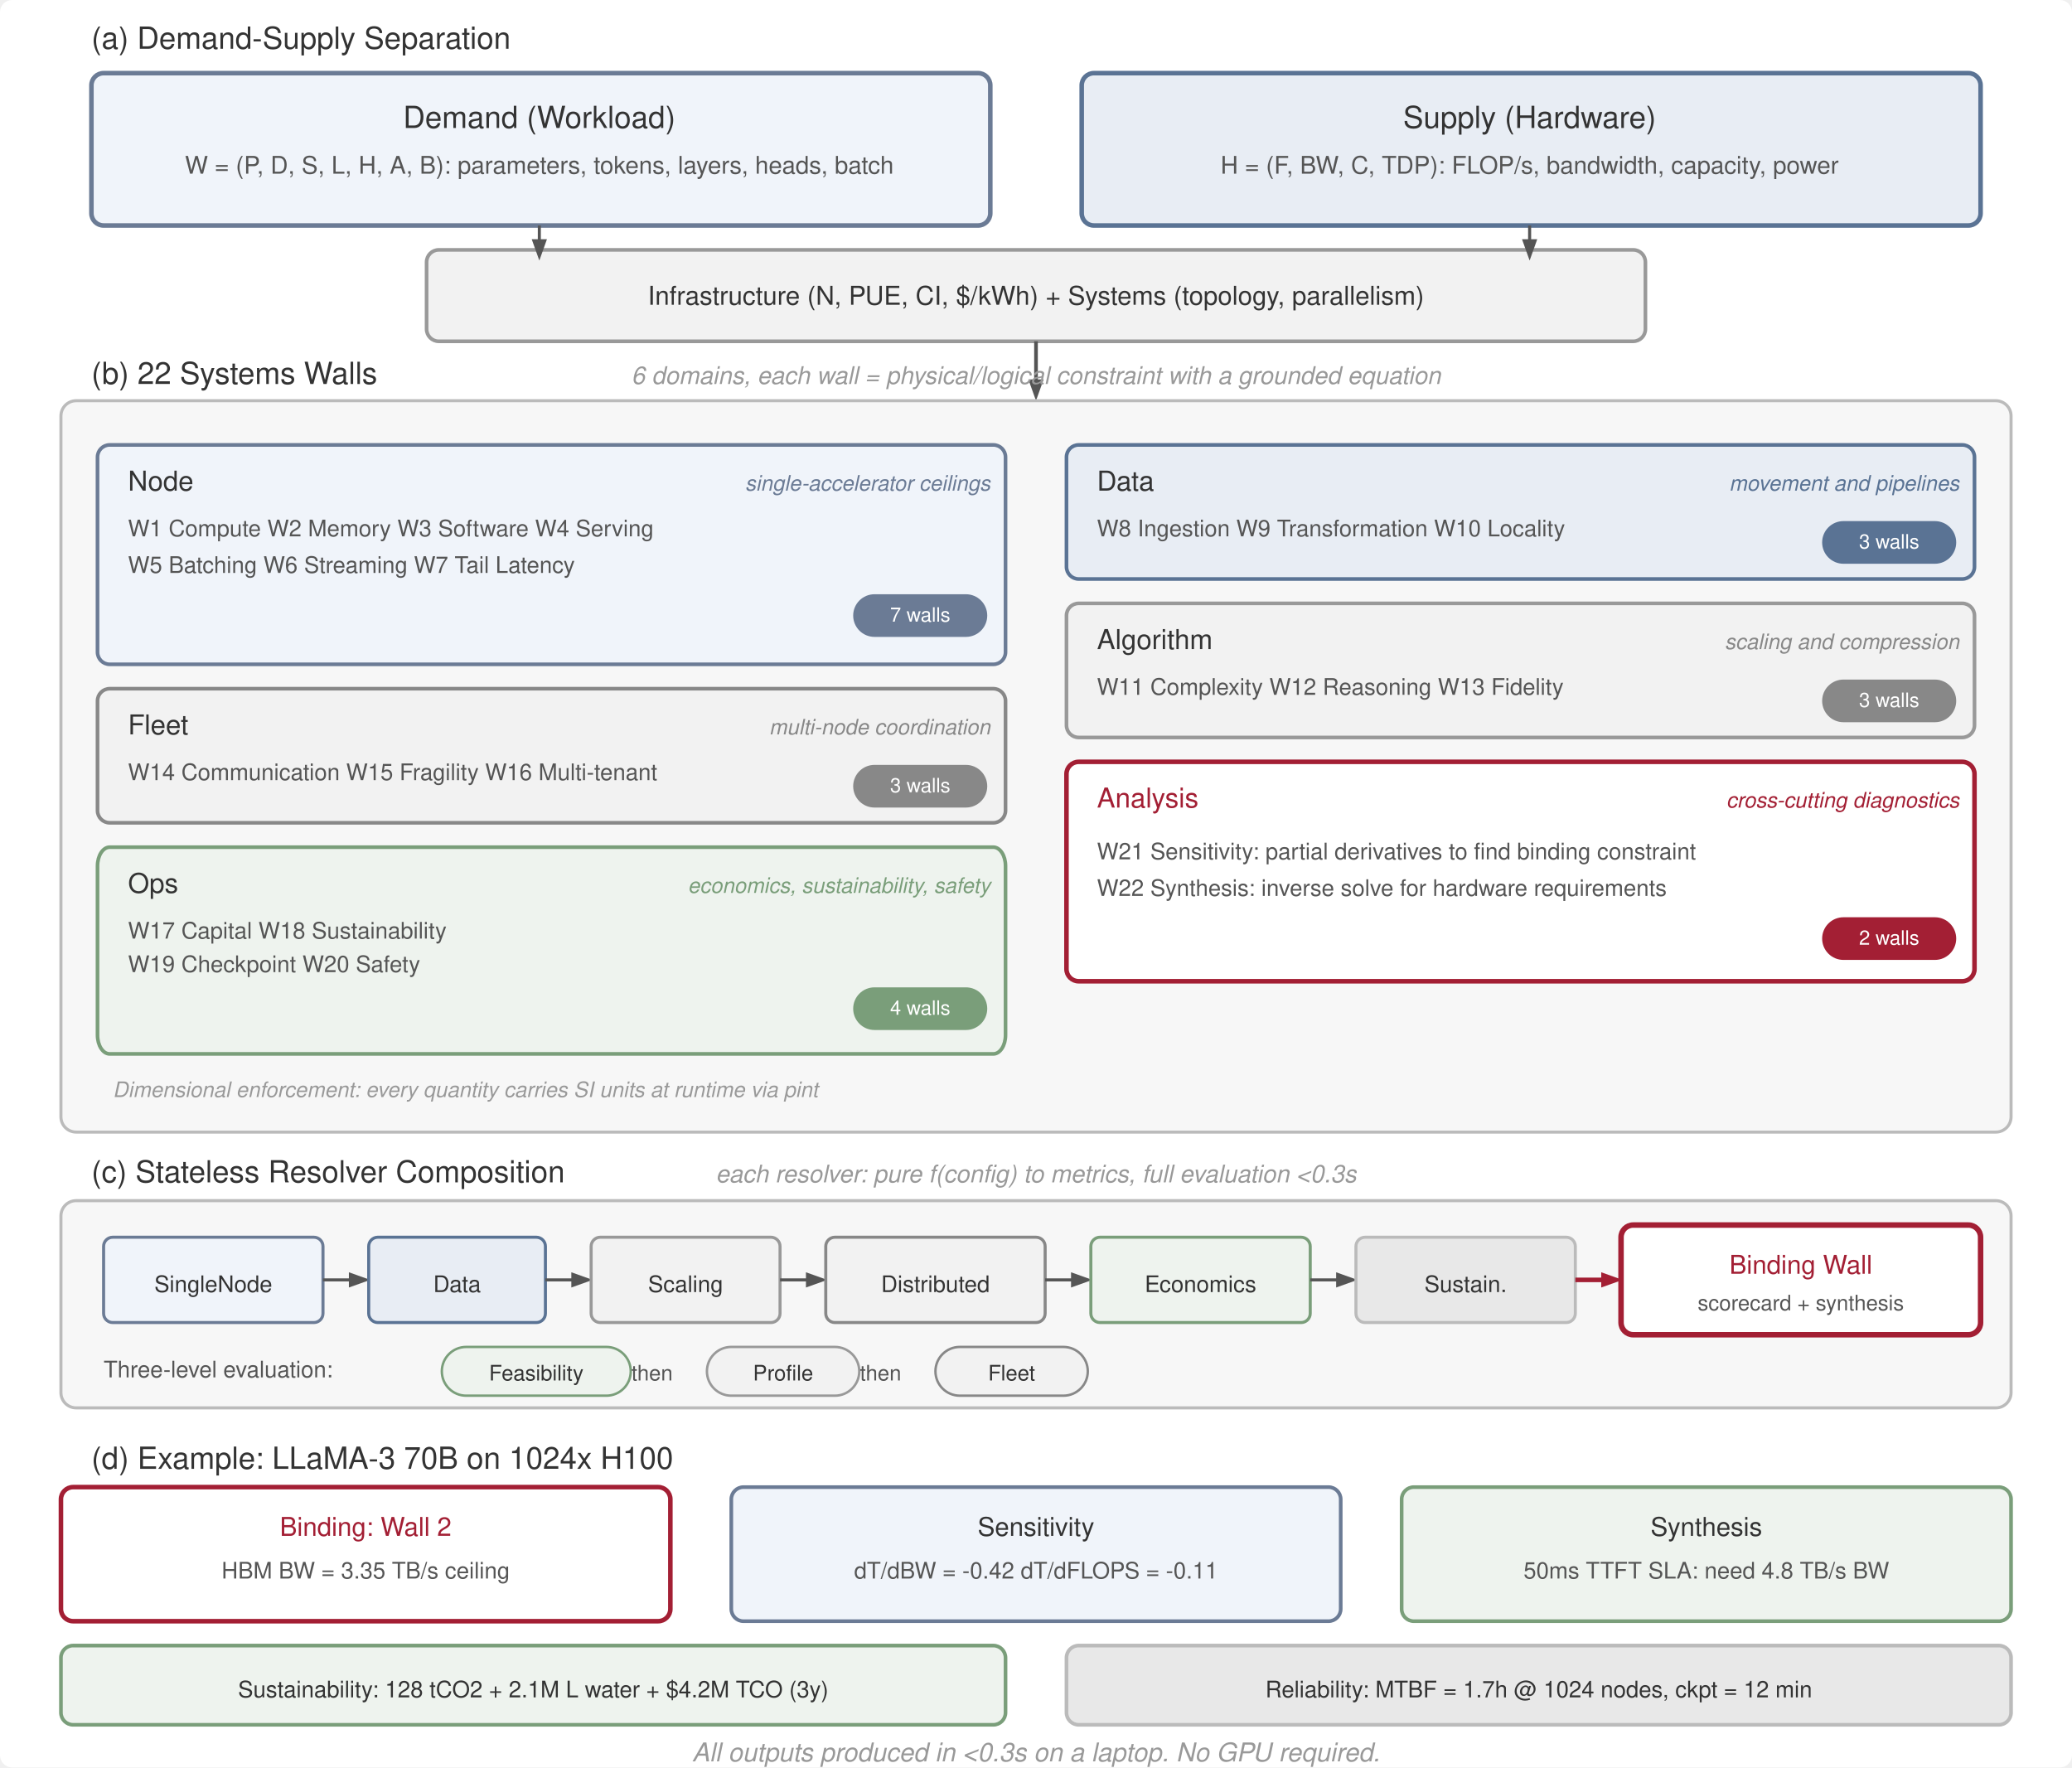
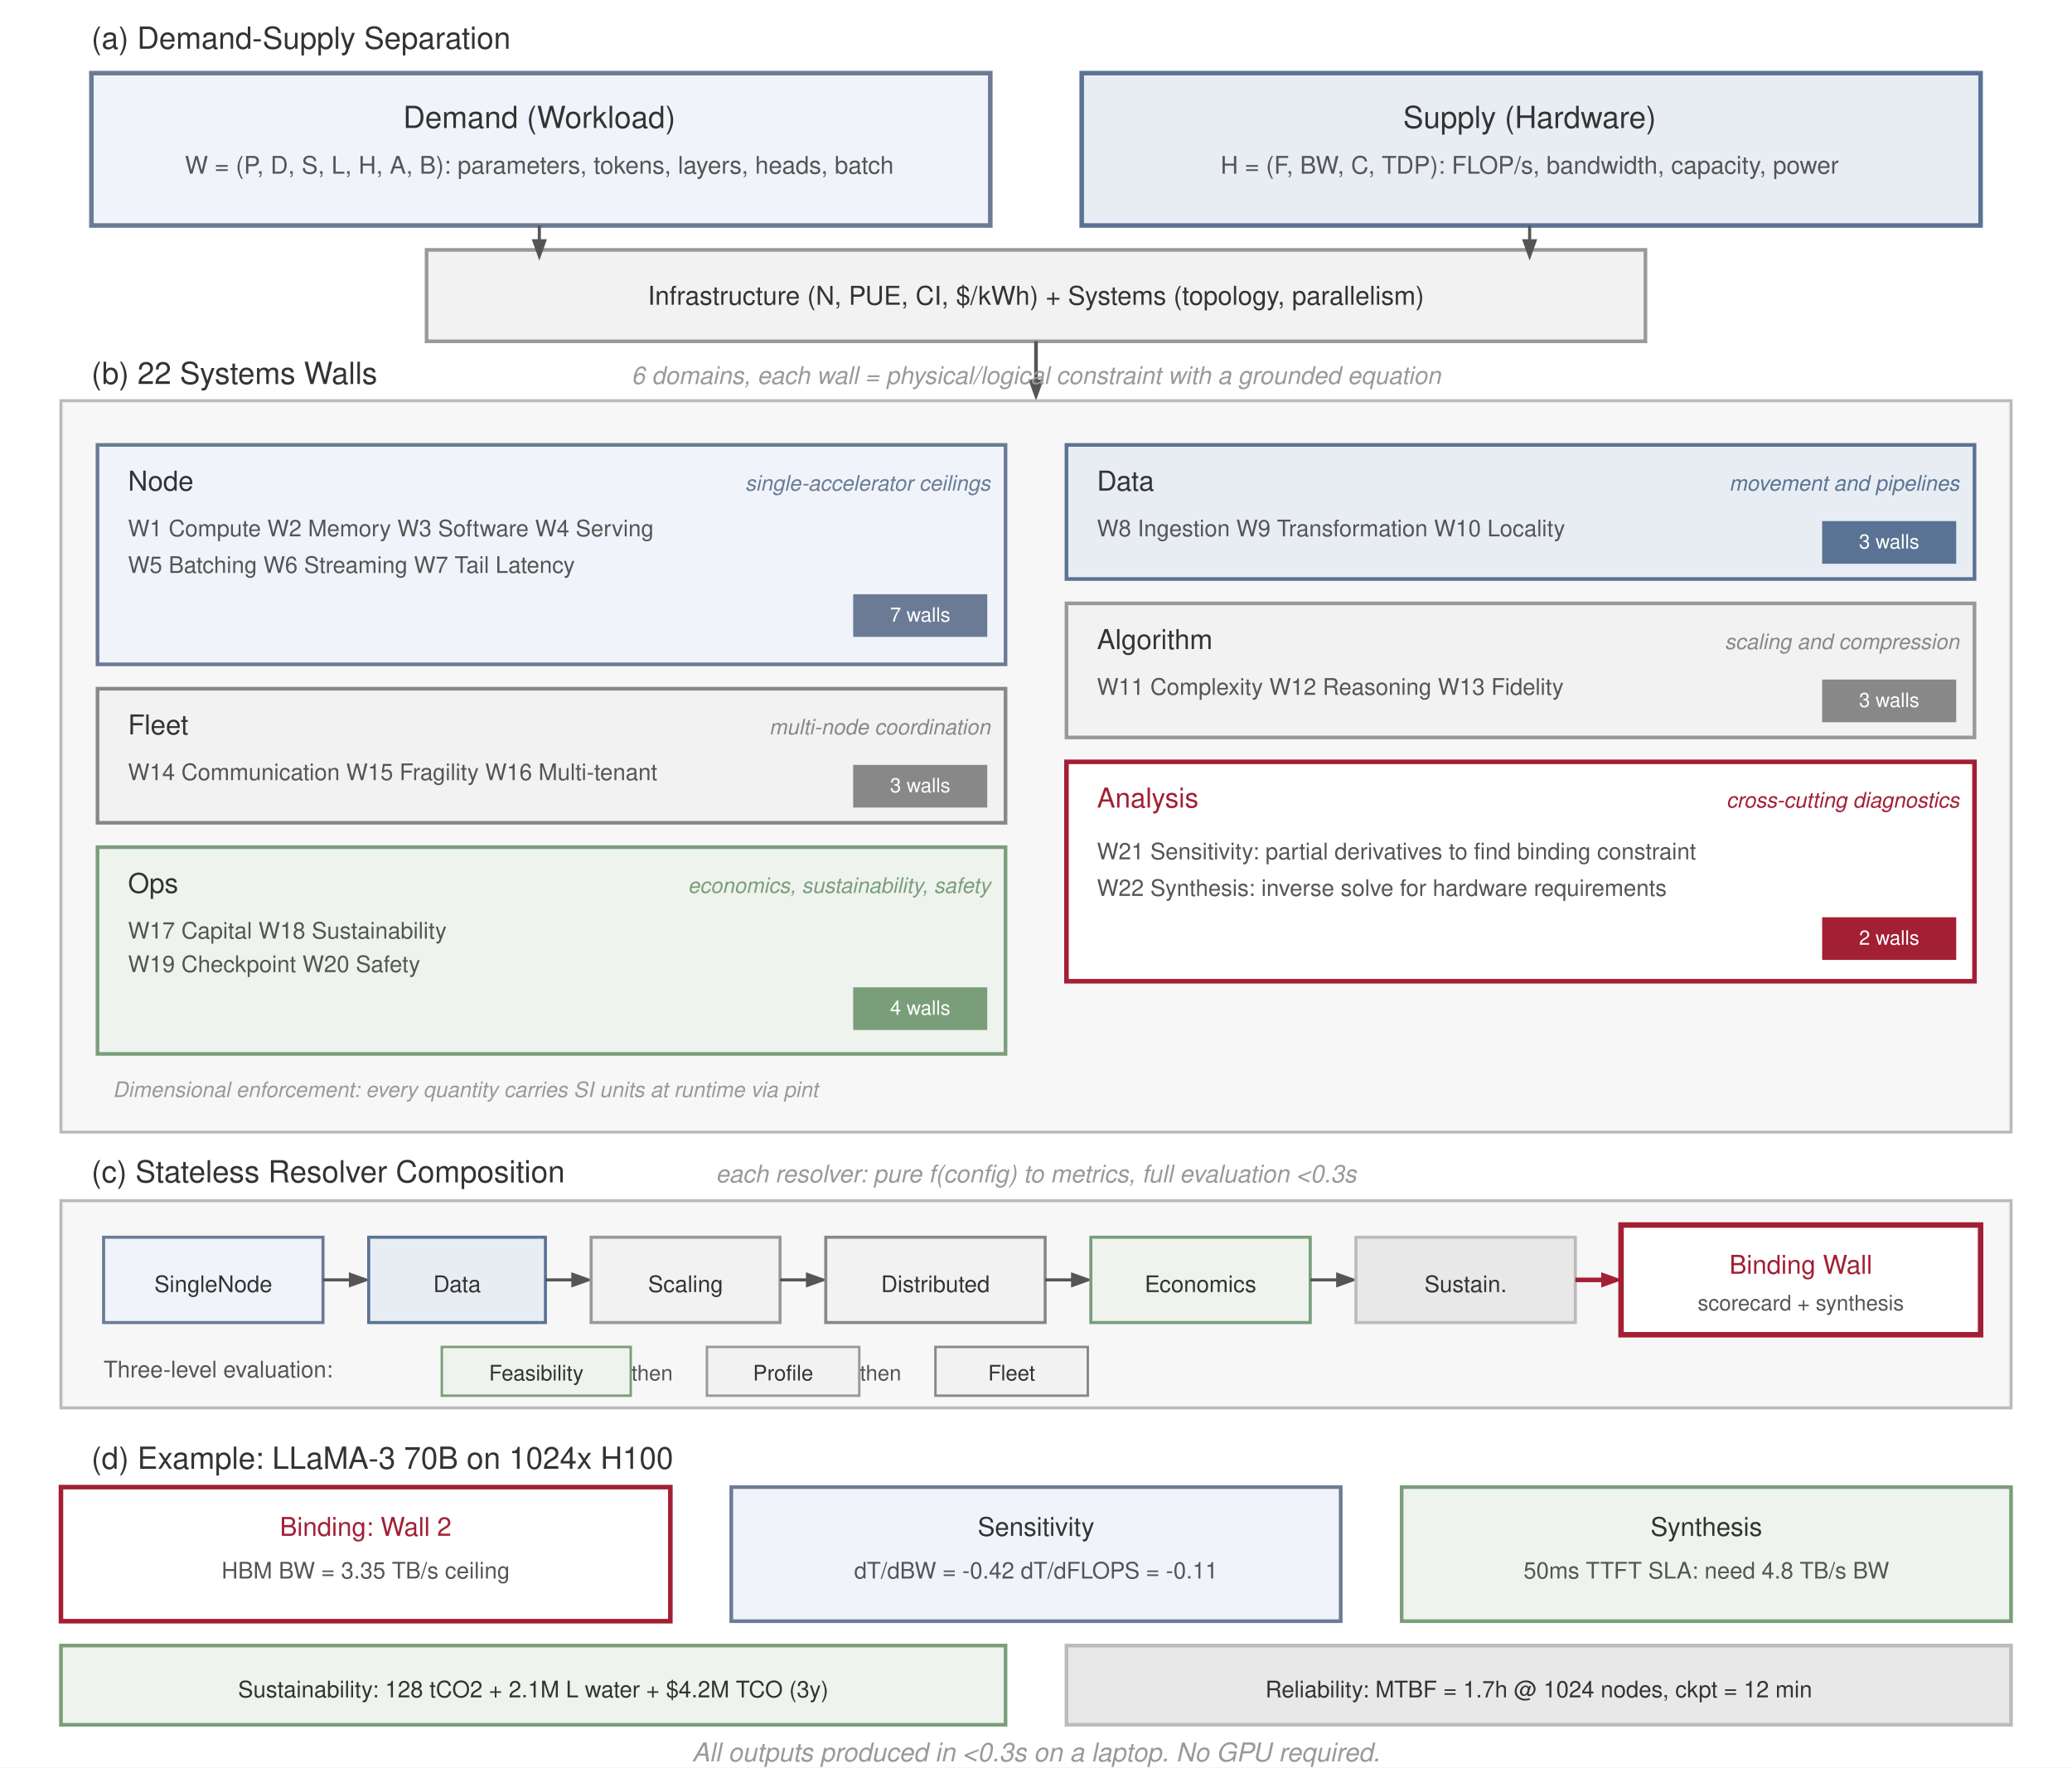
<svg xmlns="http://www.w3.org/2000/svg" version="1.1" x="0" y="0" width="680" height="580" viewBox="0, 0, 680, 580" font-family="Helvetica Neue, Helvetica, Arial, sans-serif">
  <g id="Layer_1">
-     <path d="M4,0 L676,0 C678.209,0 680,1.791 680,4 L680,576 C680,578.209 678.209,580 676,580 L4,580 C1.791,580 0,578.209 0,576 L0,4 C0,1.791 1.791,0 4,0 z" fill="#FFFFFF" />
+     <path d="M0.0,0.0 L680.0,0.0 L680.0,580.0 L0.0,580.0 z" fill="#FFFFFF" />
    <text x="30" y="16" font-size="10" fill="#333333">(a) Demand-Supply Separation</text>
    <g>
-       <path d="M34,24 L321,24 C323.209,24 325,25.791 325,28 L325,70 C325,72.209 323.209,74 321,74 L34,74 C31.791,74 30,72.209 30,70 L30,28 C30,25.791 31.791,24 34,24 z" fill="#F0F4FA" />
-       <path d="M34,24 L321,24 C323.209,24 325,25.791 325,28 L325,70 C325,72.209 323.209,74 321,74 L34,74 C31.791,74 30,72.209 30,70 L30,28 C30,25.791 31.791,24 34,24 z" fill-opacity="0" stroke="#6B7B95" stroke-width="1.5" />
+       <path d="M30.0,24.0 L325.0,24.0 L325.0,74.0 L30.0,74.0 z" fill="#F0F4FA" />
+       <path d="M30.0,24.0 L325.0,24.0 L325.0,74.0 L30.0,74.0 z" fill-opacity="0" stroke="#6B7B95" stroke-width="1.5" />
    </g>
    <text x="177" y="42" text-anchor="middle" font-size="10" fill="#333333">Demand (Workload)</text>
    <text x="177" y="57" text-anchor="middle" font-size="8" fill="#555555">W = (P, D, S, L, H, A, B): parameters, tokens, layers, heads, batch</text>
    <g>
-       <path d="M359,24 L646,24 C648.209,24 650,25.791 650,28 L650,70 C650,72.209 648.209,74 646,74 L359,74 C356.791,74 355,72.209 355,70 L355,28 C355,25.791 356.791,24 359,24 z" fill="#E8EDF4" />
-       <path d="M359,24 L646,24 C648.209,24 650,25.791 650,28 L650,70 C650,72.209 648.209,74 646,74 L359,74 C356.791,74 355,72.209 355,70 L355,28 C355,25.791 356.791,24 359,24 z" fill-opacity="0" stroke="#5A7394" stroke-width="1.5" />
+       <path d="M355.0,24.0 L650.0,24.0 L650.0,74.0 L355.0,74.0 z" fill="#E8EDF4" />
+       <path d="M355.0,24.0 L650.0,24.0 L650.0,74.0 L355.0,74.0 z" fill-opacity="0" stroke="#5A7394" stroke-width="1.5" />
    </g>
    <text x="502" y="42" text-anchor="middle" font-size="10" fill="#333333">Supply (Hardware)</text>
    <text x="502" y="57" text-anchor="middle" font-size="8" fill="#555555">H = (F, BW, C, TDP): FLOP/s, bandwidth, capacity, power</text>
    <g>
-       <path d="M144,82 L536,82 C538.209,82 540,83.791 540,86 L540,108 C540,110.209 538.209,112 536,112 L144,112 C141.791,112 140,110.209 140,108 L140,86 C140,83.791 141.791,82 144,82 z" fill="#F2F2F2" />
-       <path d="M144,82 L536,82 C538.209,82 540,83.791 540,86 L540,108 C540,110.209 538.209,112 536,112 L144,112 C141.791,112 140,110.209 140,108 L140,86 C140,83.791 141.791,82 144,82 z" fill-opacity="0" stroke="#999999" stroke-width="1.2" />
+       <path d="M140.0,82.0 L540.0,82.0 L540.0,112.0 L140.0,112.0 z" fill="#F2F2F2" />
+       <path d="M140.0,82.0 L540.0,82.0 L540.0,112.0 L140.0,112.0 z" fill-opacity="0" stroke="#999999" stroke-width="1.2" />
    </g>
    <text x="340" y="100" text-anchor="middle" font-size="8.5" fill="#333333"> Infrastructure (N, PUE, CI, $/kWh) + Systems (topology, parallelism)</text>
    <g>
      <path d="M177,74 L177,82" fill-opacity="0" stroke="#555555" stroke-width="1" />
      <path d="M179.5,78.5 L177,85.5 L174.5,78.5 z" fill="#555555" />
    </g>
    <g>
      <path d="M502,74 L502,82" fill-opacity="0" stroke="#555555" stroke-width="1" />
      <path d="M504.5,78.5 L502,85.5 L499.5,78.5 z" fill="#555555" />
    </g>
    <g>
      <path d="M340,112 L340,128" fill-opacity="0" stroke="#555555" stroke-width="1.2" />
      <path d="M342.5,124.5 L340,131.5 L337.5,124.5 z" fill="#555555" />
    </g>
    <text x="30" y="126" font-size="10" fill="#333333">(b) 22 Systems Walls</text>
    <text x="340" y="126" text-anchor="middle" font-style="italic" font-size="8" fill="#999999">6 domains, each wall = physical/logical constraint with a grounded equation</text>
    <g>
-       <path d="M25,131.5 L655,131.5 C657.761,131.5 660,133.739 660,136.5 L660,366.5 C660,369.261 657.761,371.5 655,371.5 L25,371.5 C22.239,371.5 20,369.261 20,366.5 L20,136.5 C20,133.739 22.239,131.5 25,131.5 z" fill="#F7F7F7" />
-       <path d="M25,131.5 L655,131.5 C657.761,131.5 660,133.739 660,136.5 L660,366.5 C660,369.261 657.761,371.5 655,371.5 L25,371.5 C22.239,371.5 20,369.261 20,366.5 L20,136.5 C20,133.739 22.239,131.5 25,131.5 z" fill-opacity="0" stroke="#BBBBBB" stroke-width="1" />
-     </g>
-     <g>
-       <path d="M36,146 L326,146 C328.209,146 330,147.791 330,150 L330,214 C330,216.209 328.209,218 326,218 L36,218 C33.791,218 32,216.209 32,214 L32,150 C32,147.791 33.791,146 36,146 z" fill="#F0F4FA" />
-       <path d="M36,146 L326,146 C328.209,146 330,147.791 330,150 L330,214 C330,216.209 328.209,218 326,218 L36,218 C33.791,218 32,216.209 32,214 L32,150 C32,147.791 33.791,146 36,146 z" fill-opacity="0" stroke="#6B7B95" stroke-width="1.2" />
+       <path d="M20.0,131.5 L660.0,131.5 L660.0,371.5 L20.0,371.5 z" fill="#F7F7F7" />
+       <path d="M20.0,131.5 L660.0,131.5 L660.0,371.5 L20.0,371.5 z" fill-opacity="0" stroke="#BBBBBB" stroke-width="1" />
+     </g>
+     <g>
+       <path d="M32.0,146.0 L330.0,146.0 L330.0,218.0 L32.0,218.0 z" fill="#F0F4FA" />
+       <path d="M32.0,146.0 L330.0,146.0 L330.0,218.0 L32.0,218.0 z" fill-opacity="0" stroke="#6B7B95" stroke-width="1.2" />
    </g>
    <text x="42" y="161" font-size="9" fill="#333333">Node</text>
    <text x="325" y="161" text-anchor="end" font-style="italic" font-size="7" fill="#6B7B95">single-accelerator ceilings</text>
    <text x="42" y="176" font-size="7.5" fill="#555555">W1 Compute W2 Memory W3 Software W4 Serving</text>
    <text x="42" y="188" font-size="7.5" fill="#555555">W5 Batching W6 Streaming W7 Tail Latency</text>
-     <path d="M287,195 L317,195 C320.866,195 324,198.134 324,202 L324,202 C324,205.866 320.866,209 317,209 L287,209 C283.134,209 280,205.866 280,202 L280,202 C280,198.134 283.134,195 287,195 z" fill="#6B7B95" />
+     <path d="M280.0,195.0 L324.0,195.0 L324.0,209.0 L280.0,209.0 z" fill="#6B7B95" />
    <text x="302" y="204" text-anchor="middle" font-size="6.5" fill="#FFFFFF">7 walls</text>
    <g>
-       <path d="M354,146 L644,146 C646.209,146 648,147.791 648,150 L648,186 C648,188.209 646.209,190 644,190 L354,190 C351.791,190 350,188.209 350,186 L350,150 C350,147.791 351.791,146 354,146 z" fill="#E8EDF4" />
-       <path d="M354,146 L644,146 C646.209,146 648,147.791 648,150 L648,186 C648,188.209 646.209,190 644,190 L354,190 C351.791,190 350,188.209 350,186 L350,150 C350,147.791 351.791,146 354,146 z" fill-opacity="0" stroke="#5A7394" stroke-width="1.2" />
+       <path d="M350.0,146.0 L648.0,146.0 L648.0,190.0 L350.0,190.0 z" fill="#E8EDF4" />
+       <path d="M350.0,146.0 L648.0,146.0 L648.0,190.0 L350.0,190.0 z" fill-opacity="0" stroke="#5A7394" stroke-width="1.2" />
    </g>
    <text x="360" y="161" font-size="9" fill="#333333">Data</text>
    <text x="643" y="161" text-anchor="end" font-style="italic" font-size="7" fill="#5A7394">movement and pipelines</text>
    <text x="360" y="176" font-size="7.5" fill="#555555">W8 Ingestion W9 Transformation W10 Locality</text>
-     <path d="M605,171 L635,171 C638.866,171 642,174.134 642,178 L642,178 C642,181.866 638.866,185 635,185 L605,185 C601.134,185 598,181.866 598,178 L598,178 C598,174.134 601.134,171 605,171 z" fill="#5A7394" />
+     <path d="M598.0,171.0 L642.0,171.0 L642.0,185.0 L598.0,185.0 z" fill="#5A7394" />
    <text x="620" y="180" text-anchor="middle" font-size="6.5" fill="#FFFFFF">3 walls</text>
    <g>
-       <path d="M354,198 L644,198 C646.209,198 648,199.791 648,202 L648,238 C648,240.209 646.209,242 644,242 L354,242 C351.791,242 350,240.209 350,238 L350,202 C350,199.791 351.791,198 354,198 z" fill="#F2F2F2" />
-       <path d="M354,198 L644,198 C646.209,198 648,199.791 648,202 L648,238 C648,240.209 646.209,242 644,242 L354,242 C351.791,242 350,240.209 350,238 L350,202 C350,199.791 351.791,198 354,198 z" fill-opacity="0" stroke="#999999" stroke-width="1.2" />
+       <path d="M350.0,198.0 L648.0,198.0 L648.0,242.0 L350.0,242.0 z" fill="#F2F2F2" />
+       <path d="M350.0,198.0 L648.0,198.0 L648.0,242.0 L350.0,242.0 z" fill-opacity="0" stroke="#999999" stroke-width="1.2" />
    </g>
    <text x="360" y="213" font-size="9" fill="#333333">Algorithm</text>
    <text x="643" y="213" text-anchor="end" font-style="italic" font-size="7" fill="#888888">scaling and compression</text>
    <text x="360" y="228" font-size="7.5" fill="#555555">W11 Complexity W12 Reasoning W13 Fidelity</text>
-     <path d="M605,223 L635,223 C638.866,223 642,226.134 642,230 L642,230 C642,233.866 638.866,237 635,237 L605,237 C601.134,237 598,233.866 598,230 L598,230 C598,226.134 601.134,223 605,223 z" fill="#888888" />
+     <path d="M598.0,223.0 L642.0,223.0 L642.0,237.0 L598.0,237.0 z" fill="#888888" />
    <text x="620" y="232" text-anchor="middle" font-size="6.5" fill="#FFFFFF">3 walls</text>
    <g>
-       <path d="M36,226 L326,226 C328.209,226 330,227.791 330,230 L330,266 C330,268.209 328.209,270 326,270 L36,270 C33.791,270 32,268.209 32,266 L32,230 C32,227.791 33.791,226 36,226 z" fill="#F2F2F2" />
-       <path d="M36,226 L326,226 C328.209,226 330,227.791 330,230 L330,266 C330,268.209 328.209,270 326,270 L36,270 C33.791,270 32,268.209 32,266 L32,230 C32,227.791 33.791,226 36,226 z" fill-opacity="0" stroke="#888888" stroke-width="1.2" />
+       <path d="M32.0,226.0 L330.0,226.0 L330.0,270.0 L32.0,270.0 z" fill="#F2F2F2" />
+       <path d="M32.0,226.0 L330.0,226.0 L330.0,270.0 L32.0,270.0 z" fill-opacity="0" stroke="#888888" stroke-width="1.2" />
    </g>
    <text x="42" y="241" font-size="9" fill="#333333">Fleet</text>
    <text x="325" y="241" text-anchor="end" font-style="italic" font-size="7" fill="#888888">multi-node coordination</text>
    <text x="42" y="256" font-size="7.5" fill="#555555">W14 Communication W15 Fragility W16 Multi-tenant</text>
-     <path d="M287,251 L317,251 C320.866,251 324,254.134 324,258 L324,258 C324,261.866 320.866,265 317,265 L287,265 C283.134,265 280,261.866 280,258 L280,258 C280,254.134 283.134,251 287,251 z" fill="#888888" />
+     <path d="M280.0,251.0 L324.0,251.0 L324.0,265.0 L280.0,265.0 z" fill="#888888" />
    <text x="302" y="260" text-anchor="middle" font-size="6.5" fill="#FFFFFF">3 walls</text>
    <g>
-       <path d="M36,278 L326,278 C328.209,278 330,280.761 330,284.168 L330,339.678 C330,343.084 328.209,345.846 326,345.846 L36,345.846 C33.791,345.846 32,343.084 32,339.678 L32,284.168 C32,280.761 33.791,278 36,278 z" fill="#EEF3EE" />
-       <path d="M36,278 L326,278 C328.209,278 330,280.761 330,284.168 L330,339.678 C330,343.084 328.209,345.846 326,345.846 L36,345.846 C33.791,345.846 32,343.084 32,339.678 L32,284.168 C32,280.761 33.791,278 36,278 z" fill-opacity="0" stroke="#7A9E7A" stroke-width="1.2" />
+       <path d="M32.0,278.0 L330.0,278.0 L330.0,345.846 L32.0,345.846 z" fill="#EEF3EE" />
+       <path d="M32.0,278.0 L330.0,278.0 L330.0,345.846 L32.0,345.846 z" fill-opacity="0" stroke="#7A9E7A" stroke-width="1.2" />
    </g>
    <text x="42" y="293" font-size="9" fill="#333333">Ops</text>
    <text x="325" y="293" text-anchor="end" font-style="italic" font-size="7" fill="#7A9E7A">economics, sustainability, safety</text>
    <text x="42" y="308" font-size="7.5" fill="#555555">W17 Capital W18 Sustainability</text>
    <text x="42" y="319" font-size="7.5" fill="#555555">W19 Checkpoint W20 Safety</text>
-     <path d="M287,324 L317,324 C320.866,324 324,327.134 324,331 L324,331 C324,334.866 320.866,338 317,338 L287,338 C283.134,338 280,334.866 280,331 L280,331 C280,327.134 283.134,324 287,324 z" fill="#7A9E7A" />
+     <path d="M280.0,324.0 L324.0,324.0 L324.0,338.0 L280.0,338.0 z" fill="#7A9E7A" />
    <text x="302" y="333" text-anchor="middle" font-size="6.5" fill="#FFFFFF">4 walls</text>
    <g>
-       <path d="M354,250 L644,250 C646.209,250 648,251.791 648,254 L648,318 C648,320.209 646.209,322 644,322 L354,322 C351.791,322 350,320.209 350,318 L350,254 C350,251.791 351.791,250 354,250 z" fill="#FFFFFF" />
-       <path d="M354,250 L644,250 C646.209,250 648,251.791 648,254 L648,318 C648,320.209 646.209,322 644,322 L354,322 C351.791,322 350,320.209 350,318 L350,254 C350,251.791 351.791,250 354,250 z" fill-opacity="0" stroke="#A31F34" stroke-width="1.5" />
+       <path d="M350.0,250.0 L648.0,250.0 L648.0,322.0 L350.0,322.0 z" fill="#FFFFFF" />
+       <path d="M350.0,250.0 L648.0,250.0 L648.0,322.0 L350.0,322.0 z" fill-opacity="0" stroke="#A31F34" stroke-width="1.5" />
    </g>
    <text x="360" y="265" font-size="9" fill="#A31F34">Analysis</text>
    <text x="643" y="265" text-anchor="end" font-style="italic" font-size="7" fill="#A31F34">cross-cutting diagnostics</text>
    <text x="360" y="282" font-size="7.5" fill="#555555">W21 Sensitivity: partial derivatives to find binding constraint</text>
    <text x="360" y="294" font-size="7.5" fill="#555555">W22 Synthesis: inverse solve for hardware requirements</text>
-     <path d="M605,301 L635,301 C638.866,301 642,304.134 642,308 L642,308 C642,311.866 638.866,315 635,315 L605,315 C601.134,315 598,311.866 598,308 L598,308 C598,304.134 601.134,301 605,301 z" fill="#A31F34" />
+     <path d="M598.0,301.0 L642.0,301.0 L642.0,315.0 L598.0,315.0 z" fill="#A31F34" />
    <text x="620" y="310" text-anchor="middle" font-size="6.5" fill="#FFFFFF">2 walls</text>
    <text x="37" y="360" font-style="italic" font-size="7" fill="#999999">Dimensional enforcement: every quantity carries SI units at runtime via pint</text>
    <text x="30" y="388" font-size="10" fill="#333333">(c) Stateless Resolver Composition</text>
    <text x="340" y="388" text-anchor="middle" font-style="italic" font-size="8" fill="#999999">each resolver: pure f(config) to metrics, full evaluation &lt;0.3s</text>
    <g>
-       <path d="M25,394 L655,394 C657.761,394 660,396.239 660,399 L660,457 C660,459.761 657.761,462 655,462 L25,462 C22.239,462 20,459.761 20,457 L20,399 C20,396.239 22.239,394 25,394 z" fill="#F7F7F7" />
-       <path d="M25,394 L655,394 C657.761,394 660,396.239 660,399 L660,457 C660,459.761 657.761,462 655,462 L25,462 C22.239,462 20,459.761 20,457 L20,399 C20,396.239 22.239,394 25,394 z" fill-opacity="0" stroke="#BBBBBB" stroke-width="1" />
-     </g>
-     <g>
-       <path d="M37,406 L103,406 C104.657,406 106,407.343 106,409 L106,431 C106,432.657 104.657,434 103,434 L37,434 C35.343,434 34,432.657 34,431 L34,409 C34,407.343 35.343,406 37,406 z" fill="#F0F4FA" />
-       <path d="M37,406 L103,406 C104.657,406 106,407.343 106,409 L106,431 C106,432.657 104.657,434 103,434 L37,434 C35.343,434 34,432.657 34,431 L34,409 C34,407.343 35.343,406 37,406 z" fill-opacity="0" stroke="#6B7B95" stroke-width="1" />
+       <path d="M20.0,394.0 L660.0,394.0 L660.0,462.0 L20.0,462.0 z" fill="#F7F7F7" />
+       <path d="M20.0,394.0 L660.0,394.0 L660.0,462.0 L20.0,462.0 z" fill-opacity="0" stroke="#BBBBBB" stroke-width="1" />
+     </g>
+     <g>
+       <path d="M34.0,406.0 L106.0,406.0 L106.0,434.0 L34.0,434.0 z" fill="#F0F4FA" />
+       <path d="M34.0,406.0 L106.0,406.0 L106.0,434.0 L34.0,434.0 z" fill-opacity="0" stroke="#6B7B95" stroke-width="1" />
    </g>
    <text x="70" y="424" text-anchor="middle" font-size="7.5" fill="#333333">SingleNode</text>
    <g>
      <path d="M106,420 L118,420" fill-opacity="0" stroke="#555555" stroke-width="1" />
      <path d="M114.5,417.5 L121.5,420 L114.5,422.5 z" fill="#555555" />
    </g>
    <g>
-       <path d="M124,406 L176,406 C177.657,406 179,407.343 179,409 L179,431 C179,432.657 177.657,434 176,434 L124,434 C122.343,434 121,432.657 121,431 L121,409 C121,407.343 122.343,406 124,406 z" fill="#E8EDF4" />
-       <path d="M124,406 L176,406 C177.657,406 179,407.343 179,409 L179,431 C179,432.657 177.657,434 176,434 L124,434 C122.343,434 121,432.657 121,431 L121,409 C121,407.343 122.343,406 124,406 z" fill-opacity="0" stroke="#5A7394" stroke-width="1" />
+       <path d="M121.0,406.0 L179.0,406.0 L179.0,434.0 L121.0,434.0 z" fill="#E8EDF4" />
+       <path d="M121.0,406.0 L179.0,406.0 L179.0,434.0 L121.0,434.0 z" fill-opacity="0" stroke="#5A7394" stroke-width="1" />
    </g>
    <text x="150" y="424" text-anchor="middle" font-size="7.5" fill="#333333">Data</text>
    <g>
      <path d="M179,420 L191,420" fill-opacity="0" stroke="#555555" stroke-width="1" />
      <path d="M187.5,417.5 L194.5,420 L187.5,422.5 z" fill="#555555" />
    </g>
    <g>
-       <path d="M197,406 L253,406 C254.657,406 256,407.343 256,409 L256,431 C256,432.657 254.657,434 253,434 L197,434 C195.343,434 194,432.657 194,431 L194,409 C194,407.343 195.343,406 197,406 z" fill="#F2F2F2" />
-       <path d="M197,406 L253,406 C254.657,406 256,407.343 256,409 L256,431 C256,432.657 254.657,434 253,434 L197,434 C195.343,434 194,432.657 194,431 L194,409 C194,407.343 195.343,406 197,406 z" fill-opacity="0" stroke="#999999" stroke-width="1" />
+       <path d="M194.0,406.0 L256.0,406.0 L256.0,434.0 L194.0,434.0 z" fill="#F2F2F2" />
+       <path d="M194.0,406.0 L256.0,406.0 L256.0,434.0 L194.0,434.0 z" fill-opacity="0" stroke="#999999" stroke-width="1" />
    </g>
    <text x="225" y="424" text-anchor="middle" font-size="7.5" fill="#333333">Scaling</text>
    <g>
      <path d="M256,420 L268,420" fill-opacity="0" stroke="#555555" stroke-width="1" />
      <path d="M264.5,417.5 L271.5,420 L264.5,422.5 z" fill="#555555" />
    </g>
    <g>
-       <path d="M274,406 L340,406 C341.657,406 343,407.343 343,409 L343,431 C343,432.657 341.657,434 340,434 L274,434 C272.343,434 271,432.657 271,431 L271,409 C271,407.343 272.343,406 274,406 z" fill="#F2F2F2" />
-       <path d="M274,406 L340,406 C341.657,406 343,407.343 343,409 L343,431 C343,432.657 341.657,434 340,434 L274,434 C272.343,434 271,432.657 271,431 L271,409 C271,407.343 272.343,406 274,406 z" fill-opacity="0" stroke="#888888" stroke-width="1" />
+       <path d="M271.0,406.0 L343.0,406.0 L343.0,434.0 L271.0,434.0 z" fill="#F2F2F2" />
+       <path d="M271.0,406.0 L343.0,406.0 L343.0,434.0 L271.0,434.0 z" fill-opacity="0" stroke="#888888" stroke-width="1" />
    </g>
    <text x="307" y="424" text-anchor="middle" font-size="7.5" fill="#333333">Distributed</text>
    <g>
      <path d="M343,420 L355,420" fill-opacity="0" stroke="#555555" stroke-width="1" />
      <path d="M351.5,417.5 L358.5,420 L351.5,422.5 z" fill="#555555" />
    </g>
    <g>
-       <path d="M361,406 L427,406 C428.657,406 430,407.343 430,409 L430,431 C430,432.657 428.657,434 427,434 L361,434 C359.343,434 358,432.657 358,431 L358,409 C358,407.343 359.343,406 361,406 z" fill="#EEF3EE" />
-       <path d="M361,406 L427,406 C428.657,406 430,407.343 430,409 L430,431 C430,432.657 428.657,434 427,434 L361,434 C359.343,434 358,432.657 358,431 L358,409 C358,407.343 359.343,406 361,406 z" fill-opacity="0" stroke="#7A9E7A" stroke-width="1" />
+       <path d="M358.0,406.0 L430.0,406.0 L430.0,434.0 L358.0,434.0 z" fill="#EEF3EE" />
+       <path d="M358.0,406.0 L430.0,406.0 L430.0,434.0 L358.0,434.0 z" fill-opacity="0" stroke="#7A9E7A" stroke-width="1" />
    </g>
    <text x="394" y="424" text-anchor="middle" font-size="7.5" fill="#333333">Economics</text>
    <g>
      <path d="M430,420 L442,420" fill-opacity="0" stroke="#555555" stroke-width="1" />
      <path d="M438.5,417.5 L445.5,420 L438.5,422.5 z" fill="#555555" />
    </g>
    <g>
-       <path d="M448,406 L514,406 C515.657,406 517,407.343 517,409 L517,431 C517,432.657 515.657,434 514,434 L448,434 C446.343,434 445,432.657 445,431 L445,409 C445,407.343 446.343,406 448,406 z" fill="#E8E8E8" />
-       <path d="M448,406 L514,406 C515.657,406 517,407.343 517,409 L517,431 C517,432.657 515.657,434 514,434 L448,434 C446.343,434 445,432.657 445,431 L445,409 C445,407.343 446.343,406 448,406 z" fill-opacity="0" stroke="#BBBBBB" stroke-width="1" />
+       <path d="M445.0,406.0 L517.0,406.0 L517.0,434.0 L445.0,434.0 z" fill="#E8E8E8" />
+       <path d="M445.0,406.0 L517.0,406.0 L517.0,434.0 L445.0,434.0 z" fill-opacity="0" stroke="#BBBBBB" stroke-width="1" />
    </g>
    <text x="481" y="424" text-anchor="middle" font-size="7.5" fill="#333333">Sustain.</text>
    <g>
      <path d="M517,420 L529,420" fill-opacity="0" stroke="#A31F34" stroke-width="1.5" />
      <path d="M525.5,417.5 L532.5,420 L525.5,422.5 z" fill="#A31F34" />
    </g>
    <g>
-       <path d="M536,402 L646,402 C648.209,402 650,403.791 650,406 L650,434 C650,436.209 648.209,438 646,438 L536,438 C533.791,438 532,436.209 532,434 L532,406 C532,403.791 533.791,402 536,402 z" fill="#FFFFFF" />
-       <path d="M536,402 L646,402 C648.209,402 650,403.791 650,406 L650,434 C650,436.209 648.209,438 646,438 L536,438 C533.791,438 532,436.209 532,434 L532,406 C532,403.791 533.791,402 536,402 z" fill-opacity="0" stroke="#A31F34" stroke-width="1.8" />
+       <path d="M532.0,402.0 L650.0,402.0 L650.0,438.0 L532.0,438.0 z" fill="#FFFFFF" />
+       <path d="M532.0,402.0 L650.0,402.0 L650.0,438.0 L532.0,438.0 z" fill-opacity="0" stroke="#A31F34" stroke-width="1.8" />
    </g>
    <text x="591" y="418" text-anchor="middle" font-size="8.5" fill="#A31F34">Binding Wall</text>
    <text x="591" y="430" text-anchor="middle" font-size="7" fill="#555555">scorecard + synthesis</text>
    <text x="34" y="452" font-size="7.5" fill="#555555">Three-level evaluation:</text>
    <g>
-       <path d="M153,442 L199,442 C203.418,442 207,445.582 207,450 L207,450 C207,454.418 203.418,458 199,458 L153,458 C148.582,458 145,454.418 145,450 L145,450 C145,445.582 148.582,442 153,442 z" fill="#EEF3EE" />
-       <path d="M153,442 L199,442 C203.418,442 207,445.582 207,450 L207,450 C207,454.418 203.418,458 199,458 L153,458 C148.582,458 145,454.418 145,450 L145,450 C145,445.582 148.582,442 153,442 z" fill-opacity="0" stroke="#7A9E7A" stroke-width="0.8" />
+       <path d="M145.0,442.0 L207.0,442.0 L207.0,458.0 L145.0,458.0 z" fill="#EEF3EE" />
+       <path d="M145.0,442.0 L207.0,442.0 L207.0,458.0 L145.0,458.0 z" fill-opacity="0" stroke="#7A9E7A" stroke-width="0.8" />
    </g>
    <text x="176" y="453" text-anchor="middle" font-size="7" fill="#333333">Feasibility</text>
    <text x="214" y="453" text-anchor="middle" font-size="7" fill="#555555">then</text>
    <g>
-       <path d="M240,442 L274,442 C278.418,442 282,445.582 282,450 L282,450 C282,454.418 278.418,458 274,458 L240,458 C235.582,458 232,454.418 232,450 L232,450 C232,445.582 235.582,442 240,442 z" fill="#F2F2F2" />
-       <path d="M240,442 L274,442 C278.418,442 282,445.582 282,450 L282,450 C282,454.418 278.418,458 274,458 L240,458 C235.582,458 232,454.418 232,450 L232,450 C232,445.582 235.582,442 240,442 z" fill-opacity="0" stroke="#999999" stroke-width="0.8" />
+       <path d="M232.0,442.0 L282.0,442.0 L282.0,458.0 L232.0,458.0 z" fill="#F2F2F2" />
+       <path d="M232.0,442.0 L282.0,442.0 L282.0,458.0 L232.0,458.0 z" fill-opacity="0" stroke="#999999" stroke-width="0.8" />
    </g>
    <text x="257" y="453" text-anchor="middle" font-size="7" fill="#333333">Profile</text>
    <text x="289" y="453" text-anchor="middle" font-size="7" fill="#555555">then</text>
    <g>
-       <path d="M315,442 L349,442 C353.418,442 357,445.582 357,450 L357,450 C357,454.418 353.418,458 349,458 L315,458 C310.582,458 307,454.418 307,450 L307,450 C307,445.582 310.582,442 315,442 z" fill="#F2F2F2" />
-       <path d="M315,442 L349,442 C353.418,442 357,445.582 357,450 L357,450 C357,454.418 353.418,458 349,458 L315,458 C310.582,458 307,454.418 307,450 L307,450 C307,445.582 310.582,442 315,442 z" fill-opacity="0" stroke="#888888" stroke-width="0.8" />
+       <path d="M307.0,442.0 L357.0,442.0 L357.0,458.0 L307.0,458.0 z" fill="#F2F2F2" />
+       <path d="M307.0,442.0 L357.0,442.0 L357.0,458.0 L307.0,458.0 z" fill-opacity="0" stroke="#888888" stroke-width="0.8" />
    </g>
    <text x="332" y="453" text-anchor="middle" font-size="7" fill="#333333">Fleet</text>
    <text x="30" y="482" font-size="10" fill="#333333">(d) Example: LLaMA-3 70B on 1024x H100</text>
    <g>
-       <path d="M24,488 L216,488 C218.209,488 220,489.791 220,492 L220,528 C220,530.209 218.209,532 216,532 L24,532 C21.791,532 20,530.209 20,528 L20,492 C20,489.791 21.791,488 24,488 z" fill="#FFFFFF" />
-       <path d="M24,488 L216,488 C218.209,488 220,489.791 220,492 L220,528 C220,530.209 218.209,532 216,532 L24,532 C21.791,532 20,530.209 20,528 L20,492 C20,489.791 21.791,488 24,488 z" fill-opacity="0" stroke="#A31F34" stroke-width="1.5" />
+       <path d="M20.0,488.0 L220.0,488.0 L220.0,532.0 L20.0,532.0 z" fill="#FFFFFF" />
+       <path d="M20.0,488.0 L220.0,488.0 L220.0,532.0 L20.0,532.0 z" fill-opacity="0" stroke="#A31F34" stroke-width="1.5" />
    </g>
    <text x="120" y="504" text-anchor="middle" font-size="8.5" fill="#A31F34">Binding: Wall 2</text>
    <text x="120" y="518" text-anchor="middle" font-size="7.5" fill="#555555">HBM BW = 3.35 TB/s ceiling</text>
    <g>
-       <path d="M244,488 L436,488 C438.209,488 440,489.791 440,492 L440,528 C440,530.209 438.209,532 436,532 L244,532 C241.791,532 240,530.209 240,528 L240,492 C240,489.791 241.791,488 244,488 z" fill="#F0F4FA" />
-       <path d="M244,488 L436,488 C438.209,488 440,489.791 440,492 L440,528 C440,530.209 438.209,532 436,532 L244,532 C241.791,532 240,530.209 240,528 L240,492 C240,489.791 241.791,488 244,488 z" fill-opacity="0" stroke="#6B7B95" stroke-width="1.2" />
+       <path d="M240.0,488.0 L440.0,488.0 L440.0,532.0 L240.0,532.0 z" fill="#F0F4FA" />
+       <path d="M240.0,488.0 L440.0,488.0 L440.0,532.0 L240.0,532.0 z" fill-opacity="0" stroke="#6B7B95" stroke-width="1.2" />
    </g>
    <text x="340" y="504" text-anchor="middle" font-size="8.5" fill="#333333">Sensitivity</text>
    <text x="340" y="518" text-anchor="middle" font-size="7.5" fill="#555555">dT/dBW = -0.42 dT/dFLOPS = -0.11</text>
    <g>
-       <path d="M464,488 L656,488 C658.209,488 660,489.791 660,492 L660,528 C660,530.209 658.209,532 656,532 L464,532 C461.791,532 460,530.209 460,528 L460,492 C460,489.791 461.791,488 464,488 z" fill="#EEF3EE" />
-       <path d="M464,488 L656,488 C658.209,488 660,489.791 660,492 L660,528 C660,530.209 658.209,532 656,532 L464,532 C461.791,532 460,530.209 460,528 L460,492 C460,489.791 461.791,488 464,488 z" fill-opacity="0" stroke="#7A9E7A" stroke-width="1.2" />
+       <path d="M460.0,488.0 L660.0,488.0 L660.0,532.0 L460.0,532.0 z" fill="#EEF3EE" />
+       <path d="M460.0,488.0 L660.0,488.0 L660.0,532.0 L460.0,532.0 z" fill-opacity="0" stroke="#7A9E7A" stroke-width="1.2" />
    </g>
    <text x="560" y="504" text-anchor="middle" font-size="8.5" fill="#333333">Synthesis</text>
    <text x="560" y="518" text-anchor="middle" font-size="7.5" fill="#555555">50ms TTFT SLA: need 4.8 TB/s BW</text>
    <g>
-       <path d="M24,540 L326,540 C328.209,540 330,541.791 330,544 L330,562 C330,564.209 328.209,566 326,566 L24,566 C21.791,566 20,564.209 20,562 L20,544 C20,541.791 21.791,540 24,540 z" fill="#EEF3EE" />
-       <path d="M24,540 L326,540 C328.209,540 330,541.791 330,544 L330,562 C330,564.209 328.209,566 326,566 L24,566 C21.791,566 20,564.209 20,562 L20,544 C20,541.791 21.791,540 24,540 z" fill-opacity="0" stroke="#7A9E7A" stroke-width="1.2" />
+       <path d="M20.0,540.0 L330.0,540.0 L330.0,566.0 L20.0,566.0 z" fill="#EEF3EE" />
+       <path d="M20.0,540.0 L330.0,540.0 L330.0,566.0 L20.0,566.0 z" fill-opacity="0" stroke="#7A9E7A" stroke-width="1.2" />
    </g>
    <text x="175" y="557" text-anchor="middle" font-size="7.5" fill="#333333">Sustainability: 128 tCO2 + 2.1M L water + $4.2M TCO (3y)</text>
    <g>
-       <path d="M354,540 L656,540 C658.209,540 660,541.791 660,544 L660,562 C660,564.209 658.209,566 656,566 L354,566 C351.791,566 350,564.209 350,562 L350,544 C350,541.791 351.791,540 354,540 z" fill="#E8E8E8" />
-       <path d="M354,540 L656,540 C658.209,540 660,541.791 660,544 L660,562 C660,564.209 658.209,566 656,566 L354,566 C351.791,566 350,564.209 350,562 L350,544 C350,541.791 351.791,540 354,540 z" fill-opacity="0" stroke="#BBBBBB" stroke-width="1.2" />
+       <path d="M350.0,540.0 L660.0,540.0 L660.0,566.0 L350.0,566.0 z" fill="#E8E8E8" />
+       <path d="M350.0,540.0 L660.0,540.0 L660.0,566.0 L350.0,566.0 z" fill-opacity="0" stroke="#BBBBBB" stroke-width="1.2" />
    </g>
    <text x="505" y="557" text-anchor="middle" font-size="7.5" fill="#333333">Reliability: MTBF = 1.7h @ 1024 nodes, ckpt = 12 min</text>
    <text x="340" y="578" text-anchor="middle" font-style="italic" font-size="8.5" fill="#999999">All outputs produced in &lt;0.3s on a laptop. No GPU required.</text>
  </g>
</svg>
